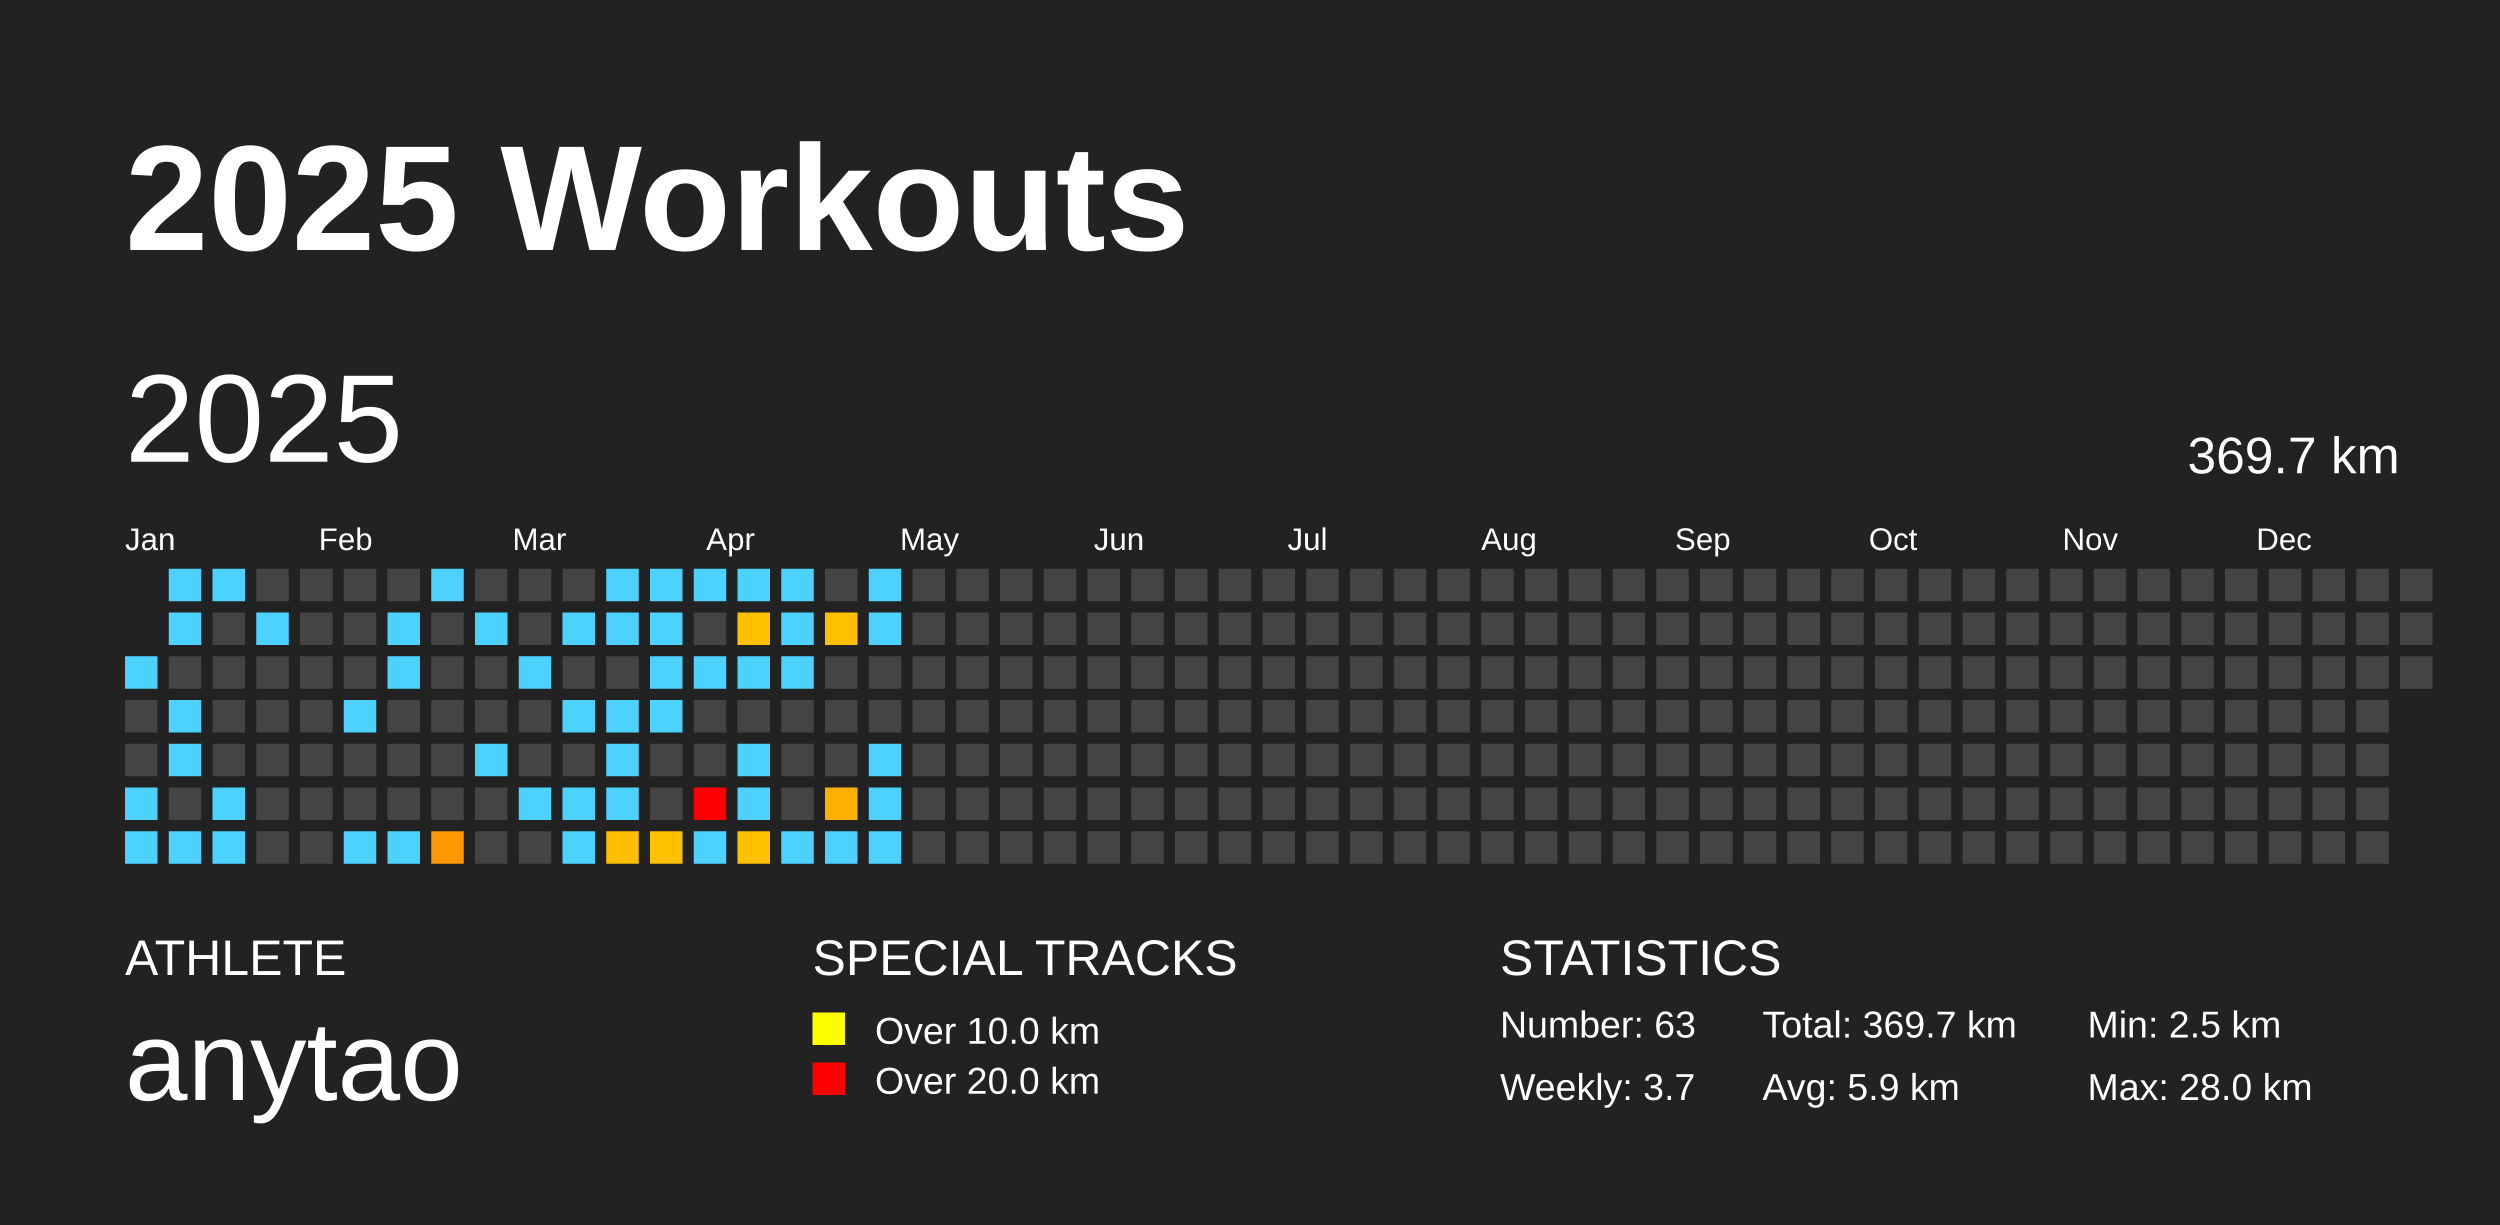
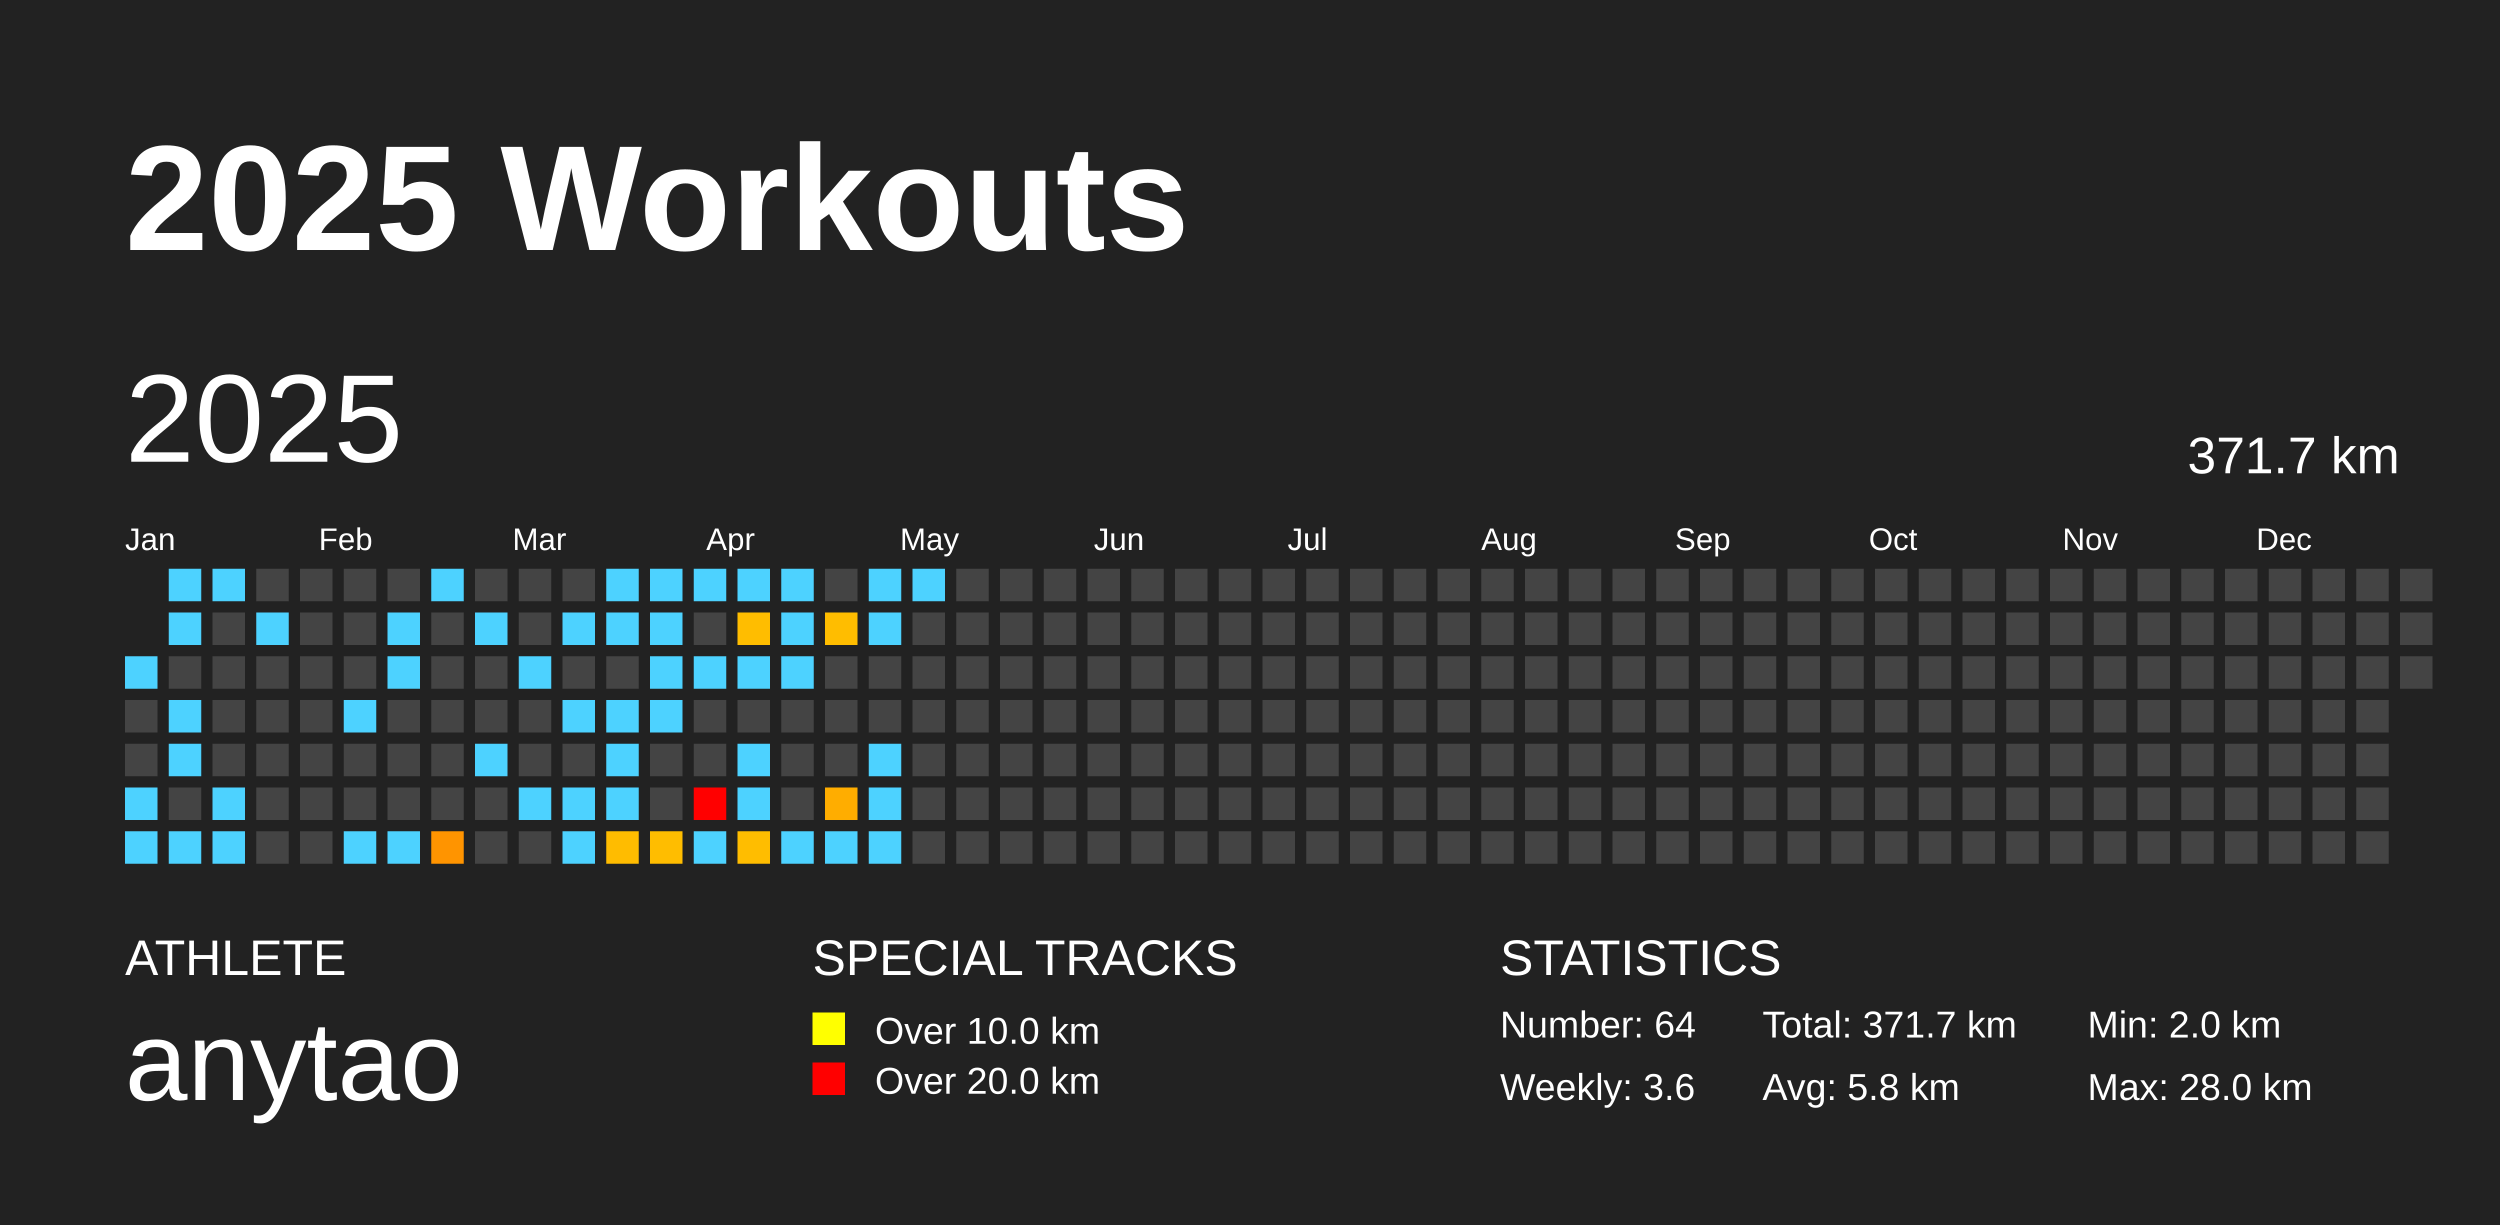
<svg xmlns="http://www.w3.org/2000/svg" baseProfile="full" height="98mm" version="1.1" viewBox="0,0,200,98" width="200mm">
  <defs />
  <rect fill="#222222" height="98" width="200" x="0" y="0" />
  <text fill="#FFFFFF" style="font-size:12px; font-family:Arial; font-weight:bold;" x="10" y="20">2025 Workouts</text>
  <text fill="#FFFFFF" style="font-size:4px; font-family:Arial" x="10" y="78">ATHLETE</text>
  <text fill="#FFFFFF" style="font-size:9px; font-family:Arial" x="10" y="88">anytao</text>
  <text fill="#FFFFFF" style="font-size:4px; font-family:Arial" x="65" y="78">SPECIAL TRACKS</text>
  <rect fill="yellow" height="2.6" width="2.6" x="65" y="81" />
  <text fill="#FFFFFF" style="font-size:3px; font-family:Arial" x="70" y="83.5">Over 10.0 km</text>
  <rect fill="red" height="2.6" width="2.6" x="65" y="85" />
  <text fill="#FFFFFF" style="font-size:3px; font-family:Arial" x="70" y="87.5">Over 20.0 km</text>
  <text fill="#FFFFFF" style="font-size:4px; font-family:Arial" x="120" y="78">STATISTICS</text>
-   <text fill="#FFFFFF" style="font-size:3px; font-family:Arial" x="120" y="83">Number: 63</text>
-   <text fill="#FFFFFF" style="font-size:3px; font-family:Arial" x="120" y="88">Weekly: 3.7</text>
-   <text fill="#FFFFFF" style="font-size:3px; font-family:Arial" x="141" y="83">Total: 369.7 km</text>
-   <text fill="#FFFFFF" style="font-size:3px; font-family:Arial" x="141" y="88">Avg: 5.9 km</text>
-   <text fill="#FFFFFF" style="font-size:3px; font-family:Arial" x="167" y="83">Min: 2.5 km</text>
+   <text fill="#FFFFFF" style="font-size:3px; font-family:Arial" x="120" y="83">Number: 64</text>
+   <text fill="#FFFFFF" style="font-size:3px; font-family:Arial" x="120" y="88">Weekly: 3.6</text>
+   <text fill="#FFFFFF" style="font-size:3px; font-family:Arial" x="141" y="83">Total: 371.7 km</text>
+   <text fill="#FFFFFF" style="font-size:3px; font-family:Arial" x="141" y="88">Avg: 5.8 km</text>
+   <text fill="#FFFFFF" style="font-size:3px; font-family:Arial" x="167" y="83">Min: 2.0 km</text>
  <text fill="#FFFFFF" style="font-size:3px; font-family:Arial" x="167" y="88">Max: 28.0 km</text>
  <text dominant-baseline="hanging" fill="#FFFFFF" style="font-size:10.0px; font-family:Arial;" x="10" y="30">2025</text>
-   <text dominant-baseline="hanging" fill="#FFFFFF" style="font-size:4.125px; font-family:Arial;" x="175" y="35">369.7 km</text>
+   <text dominant-baseline="hanging" fill="#FFFFFF" style="font-size:4.125px; font-family:Arial;" x="175" y="35">371.7 km</text>
  <text fill="#FFFFFF" style="font-size:2.5px; font-family:Arial" x="10.0" y="44">Jan</text>
  <text fill="#FFFFFF" style="font-size:2.5px; font-family:Arial" x="25.5" y="44">Feb</text>
  <text fill="#FFFFFF" style="font-size:2.5px; font-family:Arial" x="41.0" y="44">Mar</text>
  <text fill="#FFFFFF" style="font-size:2.5px; font-family:Arial" x="56.5" y="44">Apr</text>
  <text fill="#FFFFFF" style="font-size:2.5px; font-family:Arial" x="72.0" y="44">May</text>
  <text fill="#FFFFFF" style="font-size:2.5px; font-family:Arial" x="87.5" y="44">Jun</text>
  <text fill="#FFFFFF" style="font-size:2.5px; font-family:Arial" x="103.0" y="44">Jul</text>
  <text fill="#FFFFFF" style="font-size:2.5px; font-family:Arial" x="118.5" y="44">Aug</text>
  <text fill="#FFFFFF" style="font-size:2.5px; font-family:Arial" x="134.0" y="44">Sep</text>
  <text fill="#FFFFFF" style="font-size:2.5px; font-family:Arial" x="149.5" y="44">Oct</text>
  <text fill="#FFFFFF" style="font-size:2.5px; font-family:Arial" x="165.0" y="44">Nov</text>
  <text fill="#FFFFFF" style="font-size:2.5px; font-family:Arial" x="180.5" y="44">Dec</text>
  <rect fill="#4dd2ff" height="2.6" width="2.6" x="10.0" y="52.5" />
  <rect fill="#444444" height="2.6" width="2.6" x="10.0" y="56.0" />
  <rect fill="#444444" height="2.6" width="2.6" x="10.0" y="59.5" />
  <rect fill="#4dd2ff" height="2.6" width="2.6" x="10.0" y="63.0" />
  <rect fill="#4dd2ff" height="2.6" width="2.6" x="10.0" y="66.5" />
  <rect fill="#4dd2ff" height="2.6" width="2.6" x="13.5" y="45.5" />
  <rect fill="#4dd2ff" height="2.6" width="2.6" x="13.5" y="49.0" />
  <rect fill="#444444" height="2.6" width="2.6" x="13.5" y="52.5" />
  <rect fill="#4dd2ff" height="2.6" width="2.6" x="13.5" y="56.0" />
  <rect fill="#4dd2ff" height="2.6" width="2.6" x="13.5" y="59.5" />
  <rect fill="#444444" height="2.6" width="2.6" x="13.5" y="63.0" />
  <rect fill="#4dd2ff" height="2.6" width="2.6" x="13.5" y="66.5" />
  <rect fill="#4dd2ff" height="2.6" width="2.6" x="17.0" y="45.5" />
  <rect fill="#444444" height="2.6" width="2.6" x="17.0" y="49.0" />
  <rect fill="#444444" height="2.6" width="2.6" x="17.0" y="52.5" />
  <rect fill="#444444" height="2.6" width="2.6" x="17.0" y="56.0" />
  <rect fill="#444444" height="2.6" width="2.6" x="17.0" y="59.5" />
  <rect fill="#4dd2ff" height="2.6" width="2.6" x="17.0" y="63.0" />
  <rect fill="#4dd2ff" height="2.6" width="2.6" x="17.0" y="66.5" />
  <rect fill="#444444" height="2.6" width="2.6" x="20.5" y="45.5" />
  <rect fill="#4dd2ff" height="2.6" width="2.6" x="20.5" y="49.0" />
  <rect fill="#444444" height="2.6" width="2.6" x="20.5" y="52.5" />
  <rect fill="#444444" height="2.6" width="2.6" x="20.5" y="56.0" />
  <rect fill="#444444" height="2.6" width="2.6" x="20.5" y="59.5" />
  <rect fill="#444444" height="2.6" width="2.6" x="20.5" y="63.0" />
  <rect fill="#444444" height="2.6" width="2.6" x="20.5" y="66.5" />
  <rect fill="#444444" height="2.6" width="2.6" x="24.0" y="45.5" />
  <rect fill="#444444" height="2.6" width="2.6" x="24.0" y="49.0" />
  <rect fill="#444444" height="2.6" width="2.6" x="24.0" y="52.5" />
  <rect fill="#444444" height="2.6" width="2.6" x="24.0" y="56.0" />
  <rect fill="#444444" height="2.6" width="2.6" x="24.0" y="59.5" />
  <rect fill="#444444" height="2.6" width="2.6" x="24.0" y="63.0" />
  <rect fill="#444444" height="2.6" width="2.6" x="24.0" y="66.5" />
  <rect fill="#444444" height="2.6" width="2.6" x="27.5" y="45.5" />
  <rect fill="#444444" height="2.6" width="2.6" x="27.5" y="49.0" />
  <rect fill="#444444" height="2.6" width="2.6" x="27.5" y="52.5" />
  <rect fill="#4dd2ff" height="2.6" width="2.6" x="27.5" y="56.0" />
  <rect fill="#444444" height="2.6" width="2.6" x="27.5" y="59.5" />
  <rect fill="#444444" height="2.6" width="2.6" x="27.5" y="63.0" />
  <rect fill="#4dd2ff" height="2.6" width="2.6" x="27.5" y="66.5" />
  <rect fill="#444444" height="2.6" width="2.6" x="31.0" y="45.5" />
  <rect fill="#4dd2ff" height="2.6" width="2.6" x="31.0" y="49.0" />
  <rect fill="#4dd2ff" height="2.6" width="2.6" x="31.0" y="52.5" />
  <rect fill="#444444" height="2.6" width="2.6" x="31.0" y="56.0" />
  <rect fill="#444444" height="2.6" width="2.6" x="31.0" y="59.5" />
  <rect fill="#444444" height="2.6" width="2.6" x="31.0" y="63.0" />
  <rect fill="#4dd2ff" height="2.6" width="2.6" x="31.0" y="66.5" />
  <rect fill="#4dd2ff" height="2.6" width="2.6" x="34.5" y="45.5" />
  <rect fill="#444444" height="2.6" width="2.6" x="34.5" y="49.0" />
  <rect fill="#444444" height="2.6" width="2.6" x="34.5" y="52.5" />
  <rect fill="#444444" height="2.6" width="2.6" x="34.5" y="56.0" />
  <rect fill="#444444" height="2.6" width="2.6" x="34.5" y="59.5" />
  <rect fill="#444444" height="2.6" width="2.6" x="34.5" y="63.0" />
-   <rect fill="#ff9700" height="2.6" width="2.6" x="34.5" y="66.5" />
+   <rect fill="#ff9400" height="2.6" width="2.6" x="34.5" y="66.5" />
  <rect fill="#444444" height="2.6" width="2.6" x="38.0" y="45.5" />
  <rect fill="#4dd2ff" height="2.6" width="2.6" x="38.0" y="49.0" />
  <rect fill="#444444" height="2.6" width="2.6" x="38.0" y="52.5" />
  <rect fill="#444444" height="2.6" width="2.6" x="38.0" y="56.0" />
  <rect fill="#4dd2ff" height="2.6" width="2.6" x="38.0" y="59.5" />
  <rect fill="#444444" height="2.6" width="2.6" x="38.0" y="63.0" />
  <rect fill="#444444" height="2.6" width="2.6" x="38.0" y="66.5" />
  <rect fill="#444444" height="2.6" width="2.6" x="41.5" y="45.5" />
  <rect fill="#444444" height="2.6" width="2.6" x="41.5" y="49.0" />
  <rect fill="#4dd2ff" height="2.6" width="2.6" x="41.5" y="52.5" />
  <rect fill="#444444" height="2.6" width="2.6" x="41.5" y="56.0" />
  <rect fill="#444444" height="2.6" width="2.6" x="41.5" y="59.5" />
  <rect fill="#4dd2ff" height="2.6" width="2.6" x="41.5" y="63.0" />
  <rect fill="#444444" height="2.6" width="2.6" x="41.5" y="66.5" />
  <rect fill="#444444" height="2.6" width="2.6" x="45.0" y="45.5" />
  <rect fill="#4dd2ff" height="2.6" width="2.6" x="45.0" y="49.0" />
  <rect fill="#444444" height="2.6" width="2.6" x="45.0" y="52.5" />
  <rect fill="#4dd2ff" height="2.6" width="2.6" x="45.0" y="56.0" />
  <rect fill="#444444" height="2.6" width="2.6" x="45.0" y="59.5" />
  <rect fill="#4dd2ff" height="2.6" width="2.6" x="45.0" y="63.0" />
  <rect fill="#4dd2ff" height="2.6" width="2.6" x="45.0" y="66.5" />
  <rect fill="#4dd2ff" height="2.6" width="2.6" x="48.5" y="45.5" />
  <rect fill="#4dd2ff" height="2.6" width="2.6" x="48.5" y="49.0" />
  <rect fill="#444444" height="2.6" width="2.6" x="48.5" y="52.5" />
  <rect fill="#4dd2ff" height="2.6" width="2.6" x="48.5" y="56.0" />
  <rect fill="#4dd2ff" height="2.6" width="2.6" x="48.5" y="59.5" />
  <rect fill="#4dd2ff" height="2.6" width="2.6" x="48.5" y="63.0" />
-   <rect fill="#ffbf00" height="2.6" width="2.6" x="48.5" y="66.5" />
+   <rect fill="#ffbc00" height="2.6" width="2.6" x="48.5" y="66.5" />
  <rect fill="#4dd2ff" height="2.6" width="2.6" x="52.0" y="45.5" />
  <rect fill="#4dd2ff" height="2.6" width="2.6" x="52.0" y="49.0" />
  <rect fill="#4dd2ff" height="2.6" width="2.6" x="52.0" y="52.5" />
  <rect fill="#4dd2ff" height="2.6" width="2.6" x="52.0" y="56.0" />
  <rect fill="#444444" height="2.6" width="2.6" x="52.0" y="59.5" />
  <rect fill="#444444" height="2.6" width="2.6" x="52.0" y="63.0" />
-   <rect fill="#ffc000" height="2.6" width="2.6" x="52.0" y="66.5" />
+   <rect fill="#ffbd00" height="2.6" width="2.6" x="52.0" y="66.5" />
  <rect fill="#4dd2ff" height="2.6" width="2.6" x="55.5" y="45.5" />
  <rect fill="#444444" height="2.6" width="2.6" x="55.5" y="49.0" />
  <rect fill="#4dd2ff" height="2.6" width="2.6" x="55.5" y="52.5" />
  <rect fill="#444444" height="2.6" width="2.6" x="55.5" y="56.0" />
  <rect fill="#444444" height="2.6" width="2.6" x="55.5" y="59.5" />
  <rect fill="red" height="2.6" width="2.6" x="55.5" y="63.0" />
  <rect fill="#4dd2ff" height="2.6" width="2.6" x="55.5" y="66.5" />
  <rect fill="#4dd2ff" height="2.6" width="2.6" x="59.0" y="45.5" />
-   <rect fill="#ffc000" height="2.6" width="2.6" x="59.0" y="49.0" />
+   <rect fill="#ffbd00" height="2.6" width="2.6" x="59.0" y="49.0" />
  <rect fill="#4dd2ff" height="2.6" width="2.6" x="59.0" y="52.5" />
  <rect fill="#444444" height="2.6" width="2.6" x="59.0" y="56.0" />
  <rect fill="#4dd2ff" height="2.6" width="2.6" x="59.0" y="59.5" />
  <rect fill="#4dd2ff" height="2.6" width="2.6" x="59.0" y="63.0" />
-   <rect fill="#ffc000" height="2.6" width="2.6" x="59.0" y="66.5" />
+   <rect fill="#ffbd00" height="2.6" width="2.6" x="59.0" y="66.5" />
  <rect fill="#4dd2ff" height="2.6" width="2.6" x="62.5" y="45.5" />
  <rect fill="#4dd2ff" height="2.6" width="2.6" x="62.5" y="49.0" />
  <rect fill="#4dd2ff" height="2.6" width="2.6" x="62.5" y="52.5" />
  <rect fill="#444444" height="2.6" width="2.6" x="62.5" y="56.0" />
  <rect fill="#444444" height="2.6" width="2.6" x="62.5" y="59.5" />
  <rect fill="#444444" height="2.6" width="2.6" x="62.5" y="63.0" />
  <rect fill="#4dd2ff" height="2.6" width="2.6" x="62.5" y="66.5" />
  <rect fill="#444444" height="2.6" width="2.6" x="66.0" y="45.5" />
-   <rect fill="#ffc000" height="2.6" width="2.6" x="66.0" y="49.0" />
+   <rect fill="#ffbd00" height="2.6" width="2.6" x="66.0" y="49.0" />
  <rect fill="#444444" height="2.6" width="2.6" x="66.0" y="52.5" />
  <rect fill="#444444" height="2.6" width="2.6" x="66.0" y="56.0" />
  <rect fill="#444444" height="2.6" width="2.6" x="66.0" y="59.5" />
-   <rect fill="#ffb000" height="2.6" width="2.6" x="66.0" y="63.0" />
+   <rect fill="#ffad00" height="2.6" width="2.6" x="66.0" y="63.0" />
  <rect fill="#4dd2ff" height="2.6" width="2.6" x="66.0" y="66.5" />
  <rect fill="#4dd2ff" height="2.6" width="2.6" x="69.5" y="45.5" />
  <rect fill="#4dd2ff" height="2.6" width="2.6" x="69.5" y="49.0" />
  <rect fill="#444444" height="2.6" width="2.6" x="69.5" y="52.5" />
  <rect fill="#444444" height="2.6" width="2.6" x="69.5" y="56.0" />
  <rect fill="#4dd2ff" height="2.6" width="2.6" x="69.5" y="59.5" />
  <rect fill="#4dd2ff" height="2.6" width="2.6" x="69.5" y="63.0" />
  <rect fill="#4dd2ff" height="2.6" width="2.6" x="69.5" y="66.5" />
-   <rect fill="#444444" height="2.6" width="2.6" x="73.0" y="45.5" />
+   <rect fill="#4dd2ff" height="2.6" width="2.6" x="73.0" y="45.5" />
  <rect fill="#444444" height="2.6" width="2.6" x="73.0" y="49.0" />
  <rect fill="#444444" height="2.6" width="2.6" x="73.0" y="52.5" />
  <rect fill="#444444" height="2.6" width="2.6" x="73.0" y="56.0" />
  <rect fill="#444444" height="2.6" width="2.6" x="73.0" y="59.5" />
  <rect fill="#444444" height="2.6" width="2.6" x="73.0" y="63.0" />
  <rect fill="#444444" height="2.6" width="2.6" x="73.0" y="66.5" />
  <rect fill="#444444" height="2.6" width="2.6" x="76.5" y="45.5" />
  <rect fill="#444444" height="2.6" width="2.6" x="76.5" y="49.0" />
  <rect fill="#444444" height="2.6" width="2.6" x="76.5" y="52.5" />
  <rect fill="#444444" height="2.6" width="2.6" x="76.5" y="56.0" />
  <rect fill="#444444" height="2.6" width="2.6" x="76.5" y="59.5" />
  <rect fill="#444444" height="2.6" width="2.6" x="76.5" y="63.0" />
  <rect fill="#444444" height="2.6" width="2.6" x="76.5" y="66.5" />
  <rect fill="#444444" height="2.6" width="2.6" x="80.0" y="45.5" />
  <rect fill="#444444" height="2.6" width="2.6" x="80.0" y="49.0" />
  <rect fill="#444444" height="2.6" width="2.6" x="80.0" y="52.5" />
  <rect fill="#444444" height="2.6" width="2.6" x="80.0" y="56.0" />
  <rect fill="#444444" height="2.6" width="2.6" x="80.0" y="59.5" />
  <rect fill="#444444" height="2.6" width="2.6" x="80.0" y="63.0" />
  <rect fill="#444444" height="2.6" width="2.6" x="80.0" y="66.5" />
  <rect fill="#444444" height="2.6" width="2.6" x="83.5" y="45.5" />
  <rect fill="#444444" height="2.6" width="2.6" x="83.5" y="49.0" />
  <rect fill="#444444" height="2.6" width="2.6" x="83.5" y="52.5" />
  <rect fill="#444444" height="2.6" width="2.6" x="83.5" y="56.0" />
  <rect fill="#444444" height="2.6" width="2.6" x="83.5" y="59.5" />
  <rect fill="#444444" height="2.6" width="2.6" x="83.5" y="63.0" />
  <rect fill="#444444" height="2.6" width="2.6" x="83.5" y="66.5" />
  <rect fill="#444444" height="2.6" width="2.6" x="87.0" y="45.5" />
  <rect fill="#444444" height="2.6" width="2.6" x="87.0" y="49.0" />
  <rect fill="#444444" height="2.6" width="2.6" x="87.0" y="52.5" />
  <rect fill="#444444" height="2.6" width="2.6" x="87.0" y="56.0" />
  <rect fill="#444444" height="2.6" width="2.6" x="87.0" y="59.5" />
  <rect fill="#444444" height="2.6" width="2.6" x="87.0" y="63.0" />
  <rect fill="#444444" height="2.6" width="2.6" x="87.0" y="66.5" />
  <rect fill="#444444" height="2.6" width="2.6" x="90.5" y="45.5" />
  <rect fill="#444444" height="2.6" width="2.6" x="90.5" y="49.0" />
  <rect fill="#444444" height="2.6" width="2.6" x="90.5" y="52.5" />
  <rect fill="#444444" height="2.6" width="2.6" x="90.5" y="56.0" />
  <rect fill="#444444" height="2.6" width="2.6" x="90.5" y="59.5" />
  <rect fill="#444444" height="2.6" width="2.6" x="90.5" y="63.0" />
  <rect fill="#444444" height="2.6" width="2.6" x="90.5" y="66.5" />
  <rect fill="#444444" height="2.6" width="2.6" x="94.0" y="45.5" />
  <rect fill="#444444" height="2.6" width="2.6" x="94.0" y="49.0" />
  <rect fill="#444444" height="2.6" width="2.6" x="94.0" y="52.5" />
  <rect fill="#444444" height="2.6" width="2.6" x="94.0" y="56.0" />
  <rect fill="#444444" height="2.6" width="2.6" x="94.0" y="59.5" />
  <rect fill="#444444" height="2.6" width="2.6" x="94.0" y="63.0" />
  <rect fill="#444444" height="2.6" width="2.6" x="94.0" y="66.5" />
  <rect fill="#444444" height="2.6" width="2.6" x="97.5" y="45.5" />
  <rect fill="#444444" height="2.6" width="2.6" x="97.5" y="49.0" />
  <rect fill="#444444" height="2.6" width="2.6" x="97.5" y="52.5" />
  <rect fill="#444444" height="2.6" width="2.6" x="97.5" y="56.0" />
  <rect fill="#444444" height="2.6" width="2.6" x="97.5" y="59.5" />
  <rect fill="#444444" height="2.6" width="2.6" x="97.5" y="63.0" />
  <rect fill="#444444" height="2.6" width="2.6" x="97.5" y="66.5" />
  <rect fill="#444444" height="2.6" width="2.6" x="101.0" y="45.5" />
  <rect fill="#444444" height="2.6" width="2.6" x="101.0" y="49.0" />
  <rect fill="#444444" height="2.6" width="2.6" x="101.0" y="52.5" />
  <rect fill="#444444" height="2.6" width="2.6" x="101.0" y="56.0" />
  <rect fill="#444444" height="2.6" width="2.6" x="101.0" y="59.5" />
  <rect fill="#444444" height="2.6" width="2.6" x="101.0" y="63.0" />
  <rect fill="#444444" height="2.6" width="2.6" x="101.0" y="66.5" />
  <rect fill="#444444" height="2.6" width="2.6" x="104.5" y="45.5" />
  <rect fill="#444444" height="2.6" width="2.6" x="104.5" y="49.0" />
  <rect fill="#444444" height="2.6" width="2.6" x="104.5" y="52.5" />
  <rect fill="#444444" height="2.6" width="2.6" x="104.5" y="56.0" />
  <rect fill="#444444" height="2.6" width="2.6" x="104.5" y="59.5" />
  <rect fill="#444444" height="2.6" width="2.6" x="104.5" y="63.0" />
  <rect fill="#444444" height="2.6" width="2.6" x="104.5" y="66.5" />
  <rect fill="#444444" height="2.6" width="2.6" x="108.0" y="45.5" />
  <rect fill="#444444" height="2.6" width="2.6" x="108.0" y="49.0" />
  <rect fill="#444444" height="2.6" width="2.6" x="108.0" y="52.5" />
  <rect fill="#444444" height="2.6" width="2.6" x="108.0" y="56.0" />
  <rect fill="#444444" height="2.6" width="2.6" x="108.0" y="59.5" />
  <rect fill="#444444" height="2.6" width="2.6" x="108.0" y="63.0" />
  <rect fill="#444444" height="2.6" width="2.6" x="108.0" y="66.5" />
  <rect fill="#444444" height="2.6" width="2.6" x="111.5" y="45.5" />
  <rect fill="#444444" height="2.6" width="2.6" x="111.5" y="49.0" />
  <rect fill="#444444" height="2.6" width="2.6" x="111.5" y="52.5" />
  <rect fill="#444444" height="2.6" width="2.6" x="111.5" y="56.0" />
  <rect fill="#444444" height="2.6" width="2.6" x="111.5" y="59.5" />
  <rect fill="#444444" height="2.6" width="2.6" x="111.5" y="63.0" />
  <rect fill="#444444" height="2.6" width="2.6" x="111.5" y="66.5" />
  <rect fill="#444444" height="2.6" width="2.6" x="115.0" y="45.5" />
  <rect fill="#444444" height="2.6" width="2.6" x="115.0" y="49.0" />
  <rect fill="#444444" height="2.6" width="2.6" x="115.0" y="52.5" />
  <rect fill="#444444" height="2.6" width="2.6" x="115.0" y="56.0" />
  <rect fill="#444444" height="2.6" width="2.6" x="115.0" y="59.5" />
  <rect fill="#444444" height="2.6" width="2.6" x="115.0" y="63.0" />
  <rect fill="#444444" height="2.6" width="2.6" x="115.0" y="66.5" />
  <rect fill="#444444" height="2.6" width="2.6" x="118.5" y="45.5" />
  <rect fill="#444444" height="2.6" width="2.6" x="118.5" y="49.0" />
  <rect fill="#444444" height="2.6" width="2.6" x="118.5" y="52.5" />
  <rect fill="#444444" height="2.6" width="2.6" x="118.5" y="56.0" />
  <rect fill="#444444" height="2.6" width="2.6" x="118.5" y="59.5" />
  <rect fill="#444444" height="2.6" width="2.6" x="118.5" y="63.0" />
  <rect fill="#444444" height="2.6" width="2.6" x="118.5" y="66.5" />
  <rect fill="#444444" height="2.6" width="2.6" x="122.0" y="45.5" />
  <rect fill="#444444" height="2.6" width="2.6" x="122.0" y="49.0" />
  <rect fill="#444444" height="2.6" width="2.6" x="122.0" y="52.5" />
  <rect fill="#444444" height="2.6" width="2.6" x="122.0" y="56.0" />
  <rect fill="#444444" height="2.6" width="2.6" x="122.0" y="59.5" />
  <rect fill="#444444" height="2.6" width="2.6" x="122.0" y="63.0" />
  <rect fill="#444444" height="2.6" width="2.6" x="122.0" y="66.5" />
  <rect fill="#444444" height="2.6" width="2.6" x="125.5" y="45.5" />
  <rect fill="#444444" height="2.6" width="2.6" x="125.5" y="49.0" />
  <rect fill="#444444" height="2.6" width="2.6" x="125.5" y="52.5" />
  <rect fill="#444444" height="2.6" width="2.6" x="125.5" y="56.0" />
  <rect fill="#444444" height="2.6" width="2.6" x="125.5" y="59.5" />
  <rect fill="#444444" height="2.6" width="2.6" x="125.5" y="63.0" />
  <rect fill="#444444" height="2.6" width="2.6" x="125.5" y="66.5" />
  <rect fill="#444444" height="2.6" width="2.6" x="129.0" y="45.5" />
  <rect fill="#444444" height="2.6" width="2.6" x="129.0" y="49.0" />
  <rect fill="#444444" height="2.6" width="2.6" x="129.0" y="52.5" />
  <rect fill="#444444" height="2.6" width="2.6" x="129.0" y="56.0" />
  <rect fill="#444444" height="2.6" width="2.6" x="129.0" y="59.5" />
  <rect fill="#444444" height="2.6" width="2.6" x="129.0" y="63.0" />
  <rect fill="#444444" height="2.6" width="2.6" x="129.0" y="66.5" />
  <rect fill="#444444" height="2.6" width="2.6" x="132.5" y="45.5" />
  <rect fill="#444444" height="2.6" width="2.6" x="132.5" y="49.0" />
  <rect fill="#444444" height="2.6" width="2.6" x="132.5" y="52.5" />
  <rect fill="#444444" height="2.6" width="2.6" x="132.5" y="56.0" />
  <rect fill="#444444" height="2.6" width="2.6" x="132.5" y="59.5" />
  <rect fill="#444444" height="2.6" width="2.6" x="132.5" y="63.0" />
  <rect fill="#444444" height="2.6" width="2.6" x="132.5" y="66.5" />
  <rect fill="#444444" height="2.6" width="2.6" x="136.0" y="45.5" />
  <rect fill="#444444" height="2.6" width="2.6" x="136.0" y="49.0" />
  <rect fill="#444444" height="2.6" width="2.6" x="136.0" y="52.5" />
  <rect fill="#444444" height="2.6" width="2.6" x="136.0" y="56.0" />
  <rect fill="#444444" height="2.6" width="2.6" x="136.0" y="59.5" />
  <rect fill="#444444" height="2.6" width="2.6" x="136.0" y="63.0" />
  <rect fill="#444444" height="2.6" width="2.6" x="136.0" y="66.5" />
  <rect fill="#444444" height="2.6" width="2.6" x="139.5" y="45.5" />
  <rect fill="#444444" height="2.6" width="2.6" x="139.5" y="49.0" />
  <rect fill="#444444" height="2.6" width="2.6" x="139.5" y="52.5" />
  <rect fill="#444444" height="2.6" width="2.6" x="139.5" y="56.0" />
  <rect fill="#444444" height="2.6" width="2.6" x="139.5" y="59.5" />
  <rect fill="#444444" height="2.6" width="2.6" x="139.5" y="63.0" />
  <rect fill="#444444" height="2.6" width="2.6" x="139.5" y="66.5" />
  <rect fill="#444444" height="2.6" width="2.6" x="143.0" y="45.5" />
  <rect fill="#444444" height="2.6" width="2.6" x="143.0" y="49.0" />
  <rect fill="#444444" height="2.6" width="2.6" x="143.0" y="52.5" />
  <rect fill="#444444" height="2.6" width="2.6" x="143.0" y="56.0" />
  <rect fill="#444444" height="2.6" width="2.6" x="143.0" y="59.5" />
  <rect fill="#444444" height="2.6" width="2.6" x="143.0" y="63.0" />
  <rect fill="#444444" height="2.6" width="2.6" x="143.0" y="66.5" />
  <rect fill="#444444" height="2.6" width="2.6" x="146.5" y="45.5" />
  <rect fill="#444444" height="2.6" width="2.6" x="146.5" y="49.0" />
  <rect fill="#444444" height="2.6" width="2.6" x="146.5" y="52.5" />
  <rect fill="#444444" height="2.6" width="2.6" x="146.5" y="56.0" />
  <rect fill="#444444" height="2.6" width="2.6" x="146.5" y="59.5" />
  <rect fill="#444444" height="2.6" width="2.6" x="146.5" y="63.0" />
  <rect fill="#444444" height="2.6" width="2.6" x="146.5" y="66.5" />
  <rect fill="#444444" height="2.6" width="2.6" x="150.0" y="45.5" />
  <rect fill="#444444" height="2.6" width="2.6" x="150.0" y="49.0" />
  <rect fill="#444444" height="2.6" width="2.6" x="150.0" y="52.5" />
  <rect fill="#444444" height="2.6" width="2.6" x="150.0" y="56.0" />
  <rect fill="#444444" height="2.6" width="2.6" x="150.0" y="59.5" />
  <rect fill="#444444" height="2.6" width="2.6" x="150.0" y="63.0" />
  <rect fill="#444444" height="2.6" width="2.6" x="150.0" y="66.5" />
  <rect fill="#444444" height="2.6" width="2.6" x="153.5" y="45.5" />
  <rect fill="#444444" height="2.6" width="2.6" x="153.5" y="49.0" />
  <rect fill="#444444" height="2.6" width="2.6" x="153.5" y="52.5" />
  <rect fill="#444444" height="2.6" width="2.6" x="153.5" y="56.0" />
  <rect fill="#444444" height="2.6" width="2.6" x="153.5" y="59.5" />
  <rect fill="#444444" height="2.6" width="2.6" x="153.5" y="63.0" />
  <rect fill="#444444" height="2.6" width="2.6" x="153.5" y="66.5" />
  <rect fill="#444444" height="2.6" width="2.6" x="157.0" y="45.5" />
  <rect fill="#444444" height="2.6" width="2.6" x="157.0" y="49.0" />
  <rect fill="#444444" height="2.6" width="2.6" x="157.0" y="52.5" />
  <rect fill="#444444" height="2.6" width="2.6" x="157.0" y="56.0" />
  <rect fill="#444444" height="2.6" width="2.6" x="157.0" y="59.5" />
  <rect fill="#444444" height="2.6" width="2.6" x="157.0" y="63.0" />
  <rect fill="#444444" height="2.6" width="2.6" x="157.0" y="66.5" />
  <rect fill="#444444" height="2.6" width="2.6" x="160.5" y="45.5" />
  <rect fill="#444444" height="2.6" width="2.6" x="160.5" y="49.0" />
  <rect fill="#444444" height="2.6" width="2.6" x="160.5" y="52.5" />
  <rect fill="#444444" height="2.6" width="2.6" x="160.5" y="56.0" />
  <rect fill="#444444" height="2.6" width="2.6" x="160.5" y="59.5" />
  <rect fill="#444444" height="2.6" width="2.6" x="160.5" y="63.0" />
  <rect fill="#444444" height="2.6" width="2.6" x="160.5" y="66.5" />
  <rect fill="#444444" height="2.6" width="2.6" x="164.0" y="45.5" />
  <rect fill="#444444" height="2.6" width="2.6" x="164.0" y="49.0" />
  <rect fill="#444444" height="2.6" width="2.6" x="164.0" y="52.5" />
  <rect fill="#444444" height="2.6" width="2.6" x="164.0" y="56.0" />
  <rect fill="#444444" height="2.6" width="2.6" x="164.0" y="59.5" />
  <rect fill="#444444" height="2.6" width="2.6" x="164.0" y="63.0" />
  <rect fill="#444444" height="2.6" width="2.6" x="164.0" y="66.5" />
  <rect fill="#444444" height="2.6" width="2.6" x="167.5" y="45.5" />
  <rect fill="#444444" height="2.6" width="2.6" x="167.5" y="49.0" />
  <rect fill="#444444" height="2.6" width="2.6" x="167.5" y="52.5" />
  <rect fill="#444444" height="2.6" width="2.6" x="167.5" y="56.0" />
  <rect fill="#444444" height="2.6" width="2.6" x="167.5" y="59.5" />
  <rect fill="#444444" height="2.6" width="2.6" x="167.5" y="63.0" />
  <rect fill="#444444" height="2.6" width="2.6" x="167.5" y="66.5" />
  <rect fill="#444444" height="2.6" width="2.6" x="171.0" y="45.5" />
  <rect fill="#444444" height="2.6" width="2.6" x="171.0" y="49.0" />
  <rect fill="#444444" height="2.6" width="2.6" x="171.0" y="52.5" />
  <rect fill="#444444" height="2.6" width="2.6" x="171.0" y="56.0" />
  <rect fill="#444444" height="2.6" width="2.6" x="171.0" y="59.5" />
  <rect fill="#444444" height="2.6" width="2.6" x="171.0" y="63.0" />
  <rect fill="#444444" height="2.6" width="2.6" x="171.0" y="66.5" />
  <rect fill="#444444" height="2.6" width="2.6" x="174.5" y="45.5" />
  <rect fill="#444444" height="2.6" width="2.6" x="174.5" y="49.0" />
  <rect fill="#444444" height="2.6" width="2.6" x="174.5" y="52.5" />
  <rect fill="#444444" height="2.6" width="2.6" x="174.5" y="56.0" />
  <rect fill="#444444" height="2.6" width="2.6" x="174.5" y="59.5" />
  <rect fill="#444444" height="2.6" width="2.6" x="174.5" y="63.0" />
  <rect fill="#444444" height="2.6" width="2.6" x="174.5" y="66.5" />
  <rect fill="#444444" height="2.6" width="2.6" x="178.0" y="45.5" />
  <rect fill="#444444" height="2.6" width="2.6" x="178.0" y="49.0" />
  <rect fill="#444444" height="2.6" width="2.6" x="178.0" y="52.5" />
  <rect fill="#444444" height="2.6" width="2.6" x="178.0" y="56.0" />
  <rect fill="#444444" height="2.6" width="2.6" x="178.0" y="59.5" />
  <rect fill="#444444" height="2.6" width="2.6" x="178.0" y="63.0" />
  <rect fill="#444444" height="2.6" width="2.6" x="178.0" y="66.5" />
  <rect fill="#444444" height="2.6" width="2.6" x="181.5" y="45.5" />
  <rect fill="#444444" height="2.6" width="2.6" x="181.5" y="49.0" />
  <rect fill="#444444" height="2.6" width="2.6" x="181.5" y="52.5" />
  <rect fill="#444444" height="2.6" width="2.6" x="181.5" y="56.0" />
  <rect fill="#444444" height="2.6" width="2.6" x="181.5" y="59.5" />
  <rect fill="#444444" height="2.6" width="2.6" x="181.5" y="63.0" />
  <rect fill="#444444" height="2.6" width="2.6" x="181.5" y="66.5" />
  <rect fill="#444444" height="2.6" width="2.6" x="185.0" y="45.5" />
  <rect fill="#444444" height="2.6" width="2.6" x="185.0" y="49.0" />
  <rect fill="#444444" height="2.6" width="2.6" x="185.0" y="52.5" />
  <rect fill="#444444" height="2.6" width="2.6" x="185.0" y="56.0" />
  <rect fill="#444444" height="2.6" width="2.6" x="185.0" y="59.5" />
  <rect fill="#444444" height="2.6" width="2.6" x="185.0" y="63.0" />
  <rect fill="#444444" height="2.6" width="2.6" x="185.0" y="66.5" />
  <rect fill="#444444" height="2.6" width="2.6" x="188.5" y="45.5" />
  <rect fill="#444444" height="2.6" width="2.6" x="188.5" y="49.0" />
  <rect fill="#444444" height="2.6" width="2.6" x="188.5" y="52.5" />
  <rect fill="#444444" height="2.6" width="2.6" x="188.5" y="56.0" />
  <rect fill="#444444" height="2.6" width="2.6" x="188.5" y="59.5" />
  <rect fill="#444444" height="2.6" width="2.6" x="188.5" y="63.0" />
  <rect fill="#444444" height="2.6" width="2.6" x="188.5" y="66.5" />
  <rect fill="#444444" height="2.6" width="2.6" x="192.0" y="45.5" />
  <rect fill="#444444" height="2.6" width="2.6" x="192.0" y="49.0" />
  <rect fill="#444444" height="2.6" width="2.6" x="192.0" y="52.5" />
</svg>
